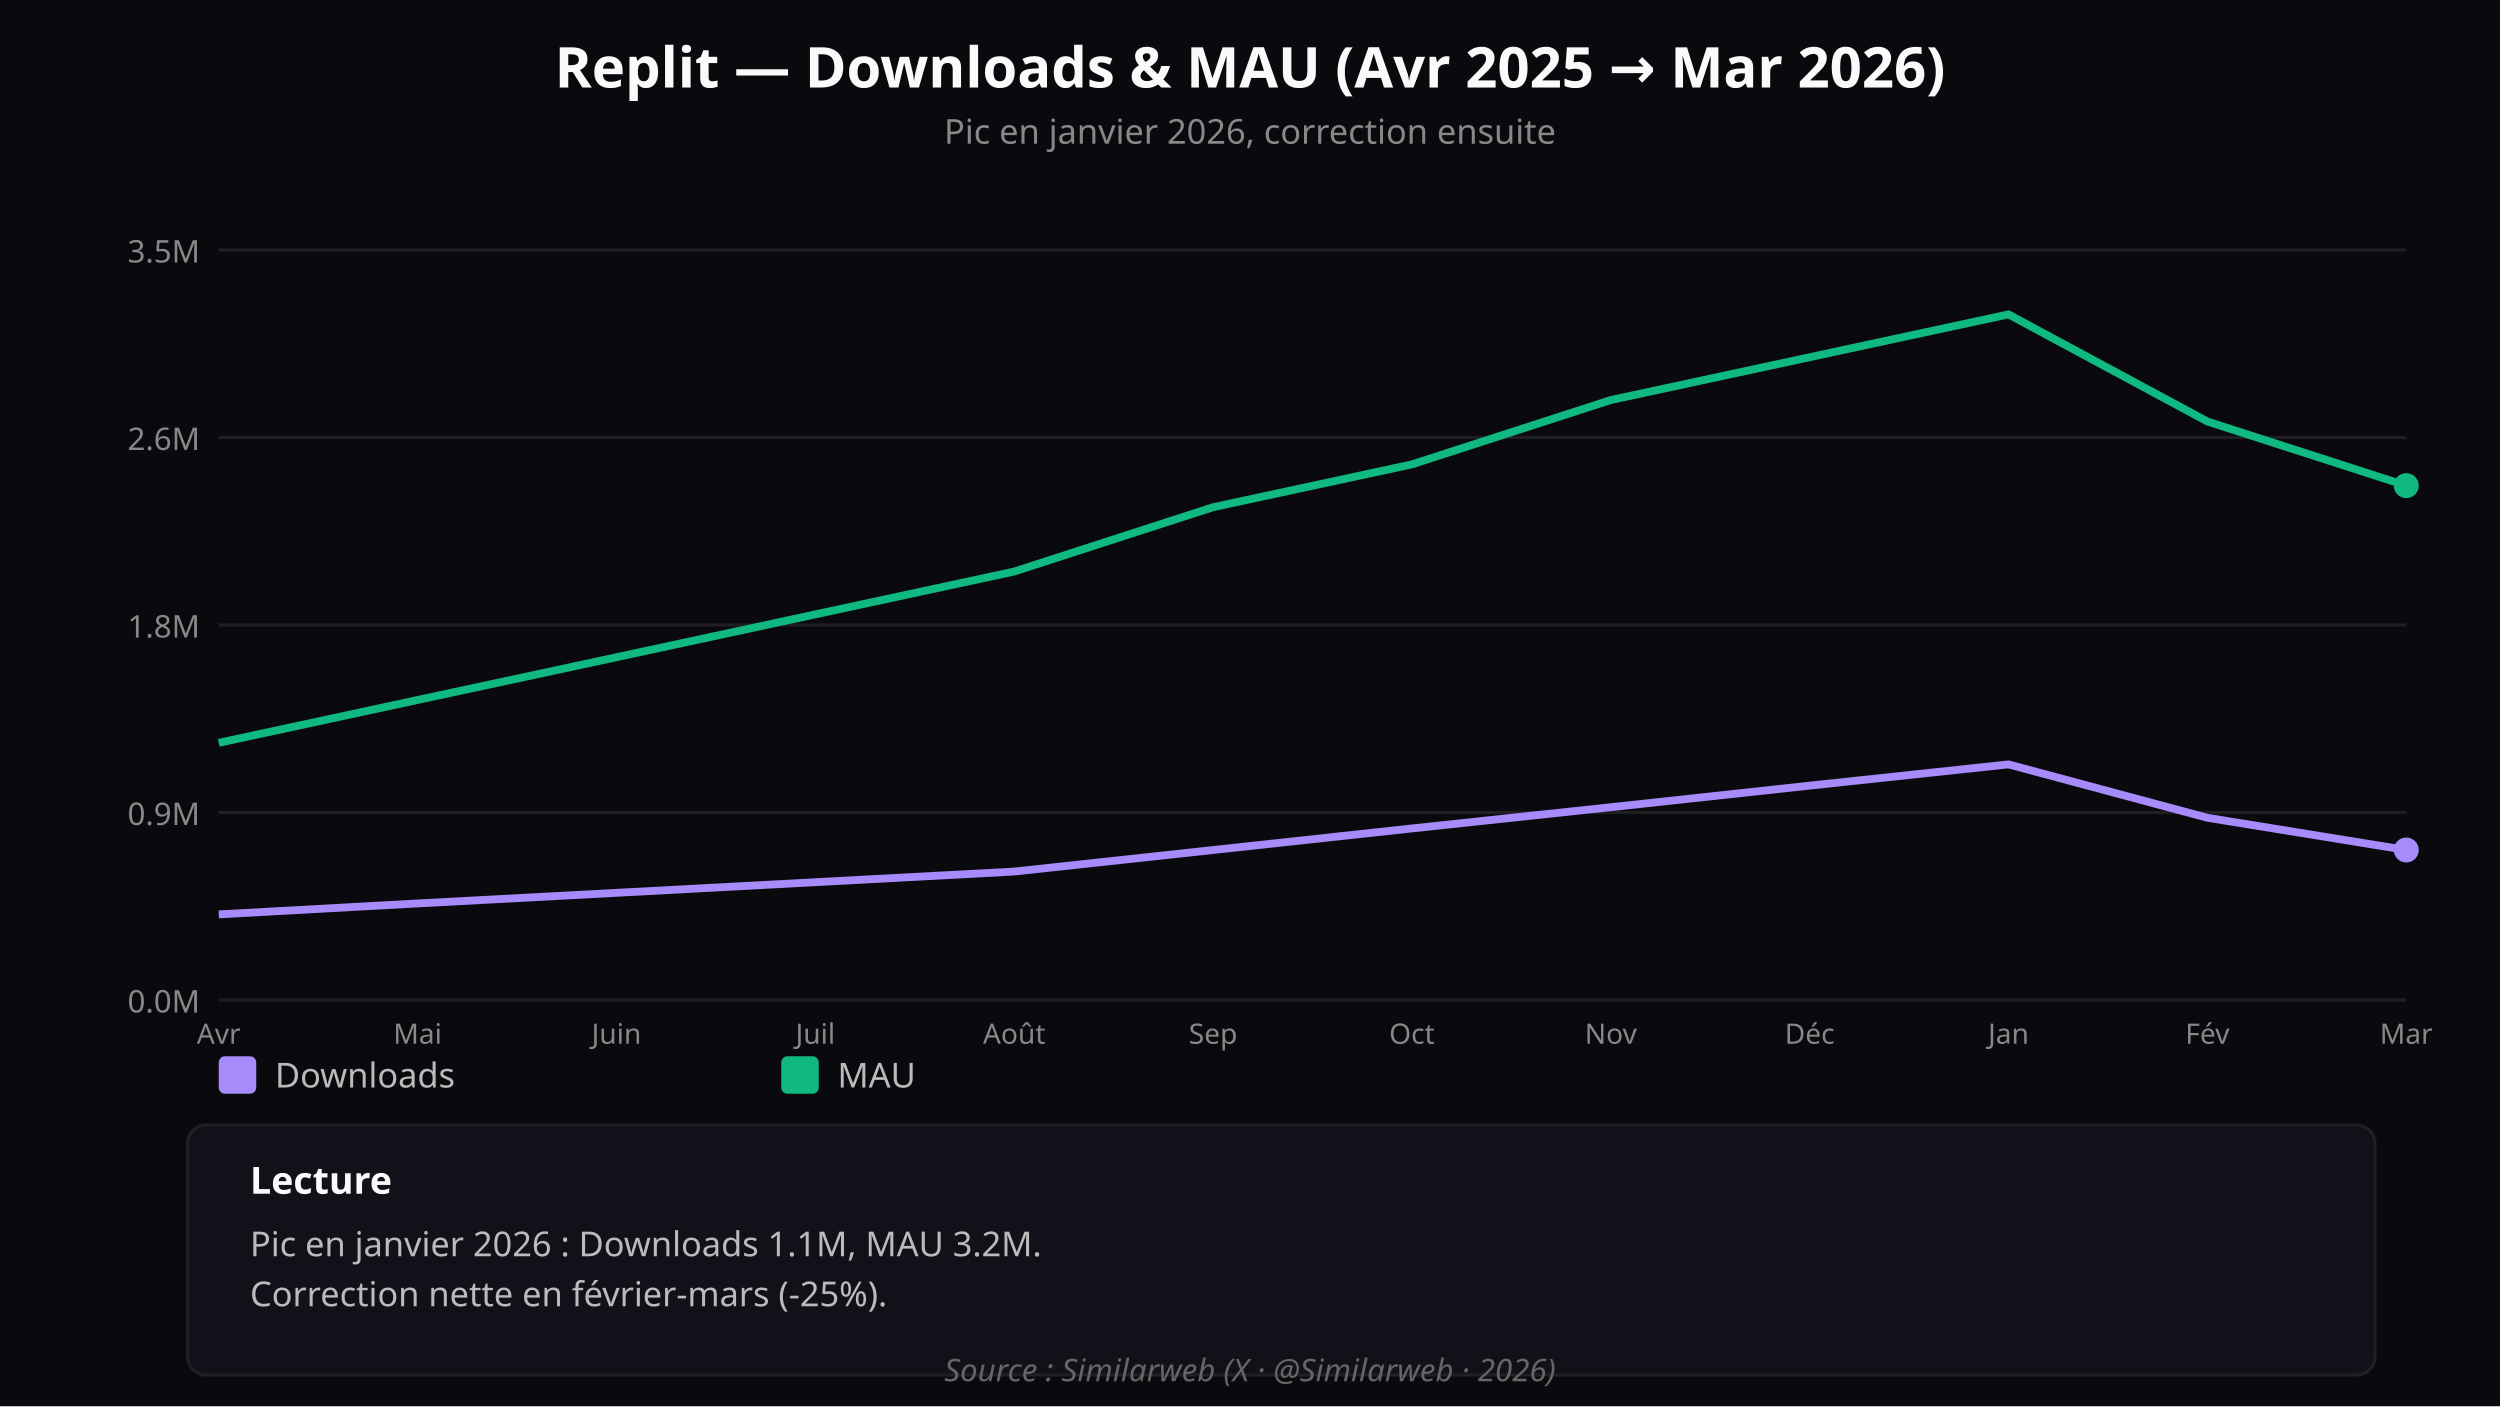
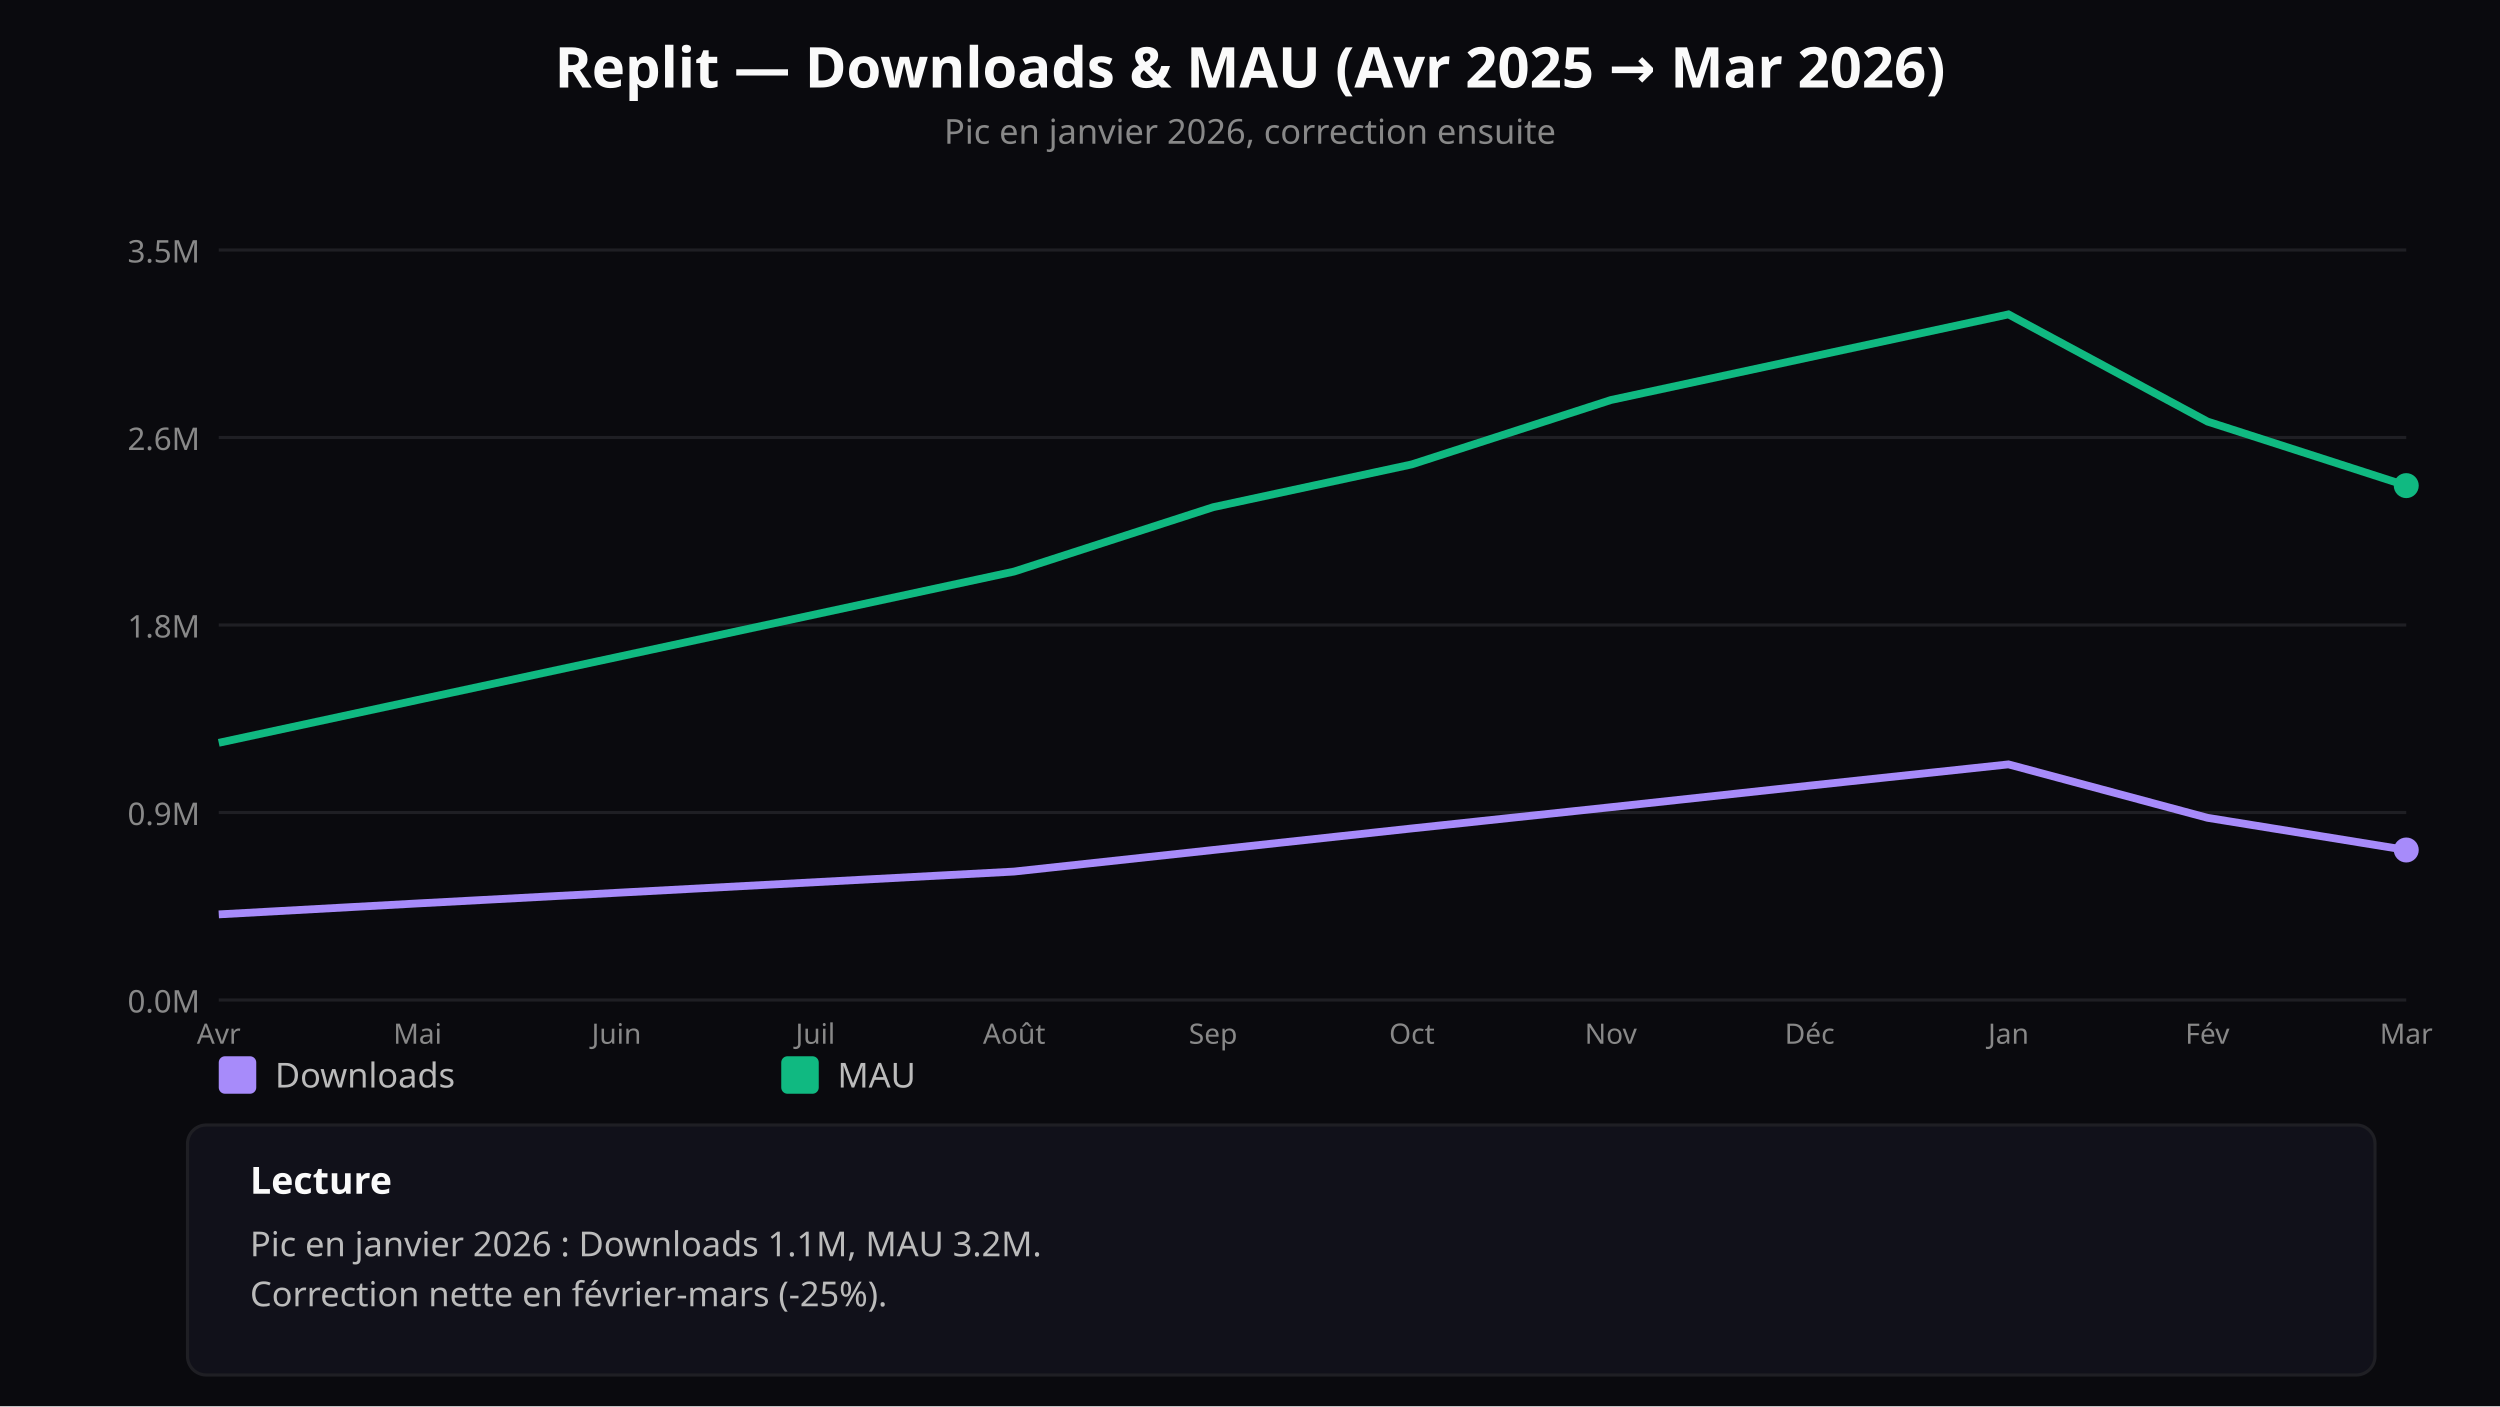
<svg xmlns="http://www.w3.org/2000/svg" viewBox="0 0 800 450" font-family="ui-sans-serif, system-ui">
  <rect width="800" height="450" fill="#0a0a0e" />
  <text x="400" y="28" text-anchor="middle" fill="#fafafa" font-size="18" font-weight="bold">Replit — Downloads &amp; MAU (Avr 2025 → Mar 2026)</text>
  <text x="400" y="46" text-anchor="middle" fill="#888" font-size="11">Pic en janvier 2026, correction ensuite</text>
  <line x1="70" y1="80.0" x2="770" y2="80.0" stroke="#1f1f24" stroke-width="1" />
  <text x="64" y="84.0" text-anchor="end" fill="#888" font-size="10" font-family="ui-monospace">3.5M</text>
  <line x1="70" y1="140.0" x2="770" y2="140.0" stroke="#1f1f24" stroke-width="1" />
  <text x="64" y="144.0" text-anchor="end" fill="#888" font-size="10" font-family="ui-monospace">2.6M</text>
  <line x1="70" y1="200.0" x2="770" y2="200.0" stroke="#1f1f24" stroke-width="1" />
  <text x="64" y="204.0" text-anchor="end" fill="#888" font-size="10" font-family="ui-monospace">1.8M</text>
  <line x1="70" y1="260.0" x2="770" y2="260.0" stroke="#1f1f24" stroke-width="1" />
  <text x="64" y="264.0" text-anchor="end" fill="#888" font-size="10" font-family="ui-monospace">0.9M</text>
  <line x1="70" y1="320.0" x2="770" y2="320.0" stroke="#1f1f24" stroke-width="1" />
  <text x="64" y="324.0" text-anchor="end" fill="#888" font-size="10" font-family="ui-monospace">0.0M</text>
  <text x="70.0" y="334" text-anchor="middle" fill="#888" font-size="9">Avr</text>
  <text x="133.636" y="334" text-anchor="middle" fill="#888" font-size="9">Mai</text>
  <text x="197.273" y="334" text-anchor="middle" fill="#888" font-size="9">Juin</text>
  <text x="260.909" y="334" text-anchor="middle" fill="#888" font-size="9">Juil</text>
  <text x="324.545" y="334" text-anchor="middle" fill="#888" font-size="9">Août</text>
  <text x="388.182" y="334" text-anchor="middle" fill="#888" font-size="9">Sep</text>
  <text x="451.818" y="334" text-anchor="middle" fill="#888" font-size="9">Oct</text>
  <text x="515.455" y="334" text-anchor="middle" fill="#888" font-size="9">Nov</text>
  <text x="579.091" y="334" text-anchor="middle" fill="#888" font-size="9">Déc</text>
  <text x="642.727" y="334" text-anchor="middle" fill="#888" font-size="9">Jan</text>
  <text x="706.364" y="334" text-anchor="middle" fill="#888" font-size="9">Fév</text>
  <text x="770.0" y="334" text-anchor="middle" fill="#888" font-size="9">Mar</text>
  <polyline points="70.0,292.6 133.6,289.1 197.3,285.7 260.9,282.3 324.5,278.9 388.2,272.0 451.8,265.1 515.5,258.3 579.1,251.4 642.7,244.6 706.4,261.7 770.0,272.0" fill="none" stroke="#a78bfa" stroke-width="2.5" />
  <circle cx="770.0" cy="272.0" r="4" fill="#a78bfa" />
  <polyline points="70.0,237.7 133.6,224.0 197.3,210.3 260.9,196.6 324.5,182.9 388.2,162.3 451.8,148.6 515.5,128.0 579.1,114.3 642.7,100.6 706.4,134.9 770.0,155.4" fill="none" stroke="#10b981" stroke-width="2.5" />
  <circle cx="770.0" cy="155.4" r="4" fill="#10b981" />
  <rect x="70" y="338" width="12" height="12" fill="#a78bfa" rx="2" />
  <text x="88" y="348" fill="#bbb" font-size="11">Downloads</text>
  <rect x="250" y="338" width="12" height="12" fill="#10b981" rx="2" />
  <text x="268" y="348" fill="#bbb" font-size="11">MAU</text>
  <g transform="translate(0,360)">
    <rect x="60" y="0" width="700" height="80" fill="#11111a" rx="6" stroke="#1f1f24" />
    <text x="80" y="22" fill="#fafafa" font-size="12" font-weight="600">Lecture</text>
    <text x="80" y="42" fill="#bbb" font-size="11">Pic en janvier 2026 : Downloads 1.1M, MAU 3.2M.</text>
    <text x="80" y="58" fill="#bbb" font-size="11">Correction nette en février-mars (-25%).</text>
  </g>
-   <text x="400" y="442" text-anchor="middle" fill="#666" font-size="10" font-style="italic">Source : Similarweb (X · @Similarweb · 2026)</text>
</svg>
